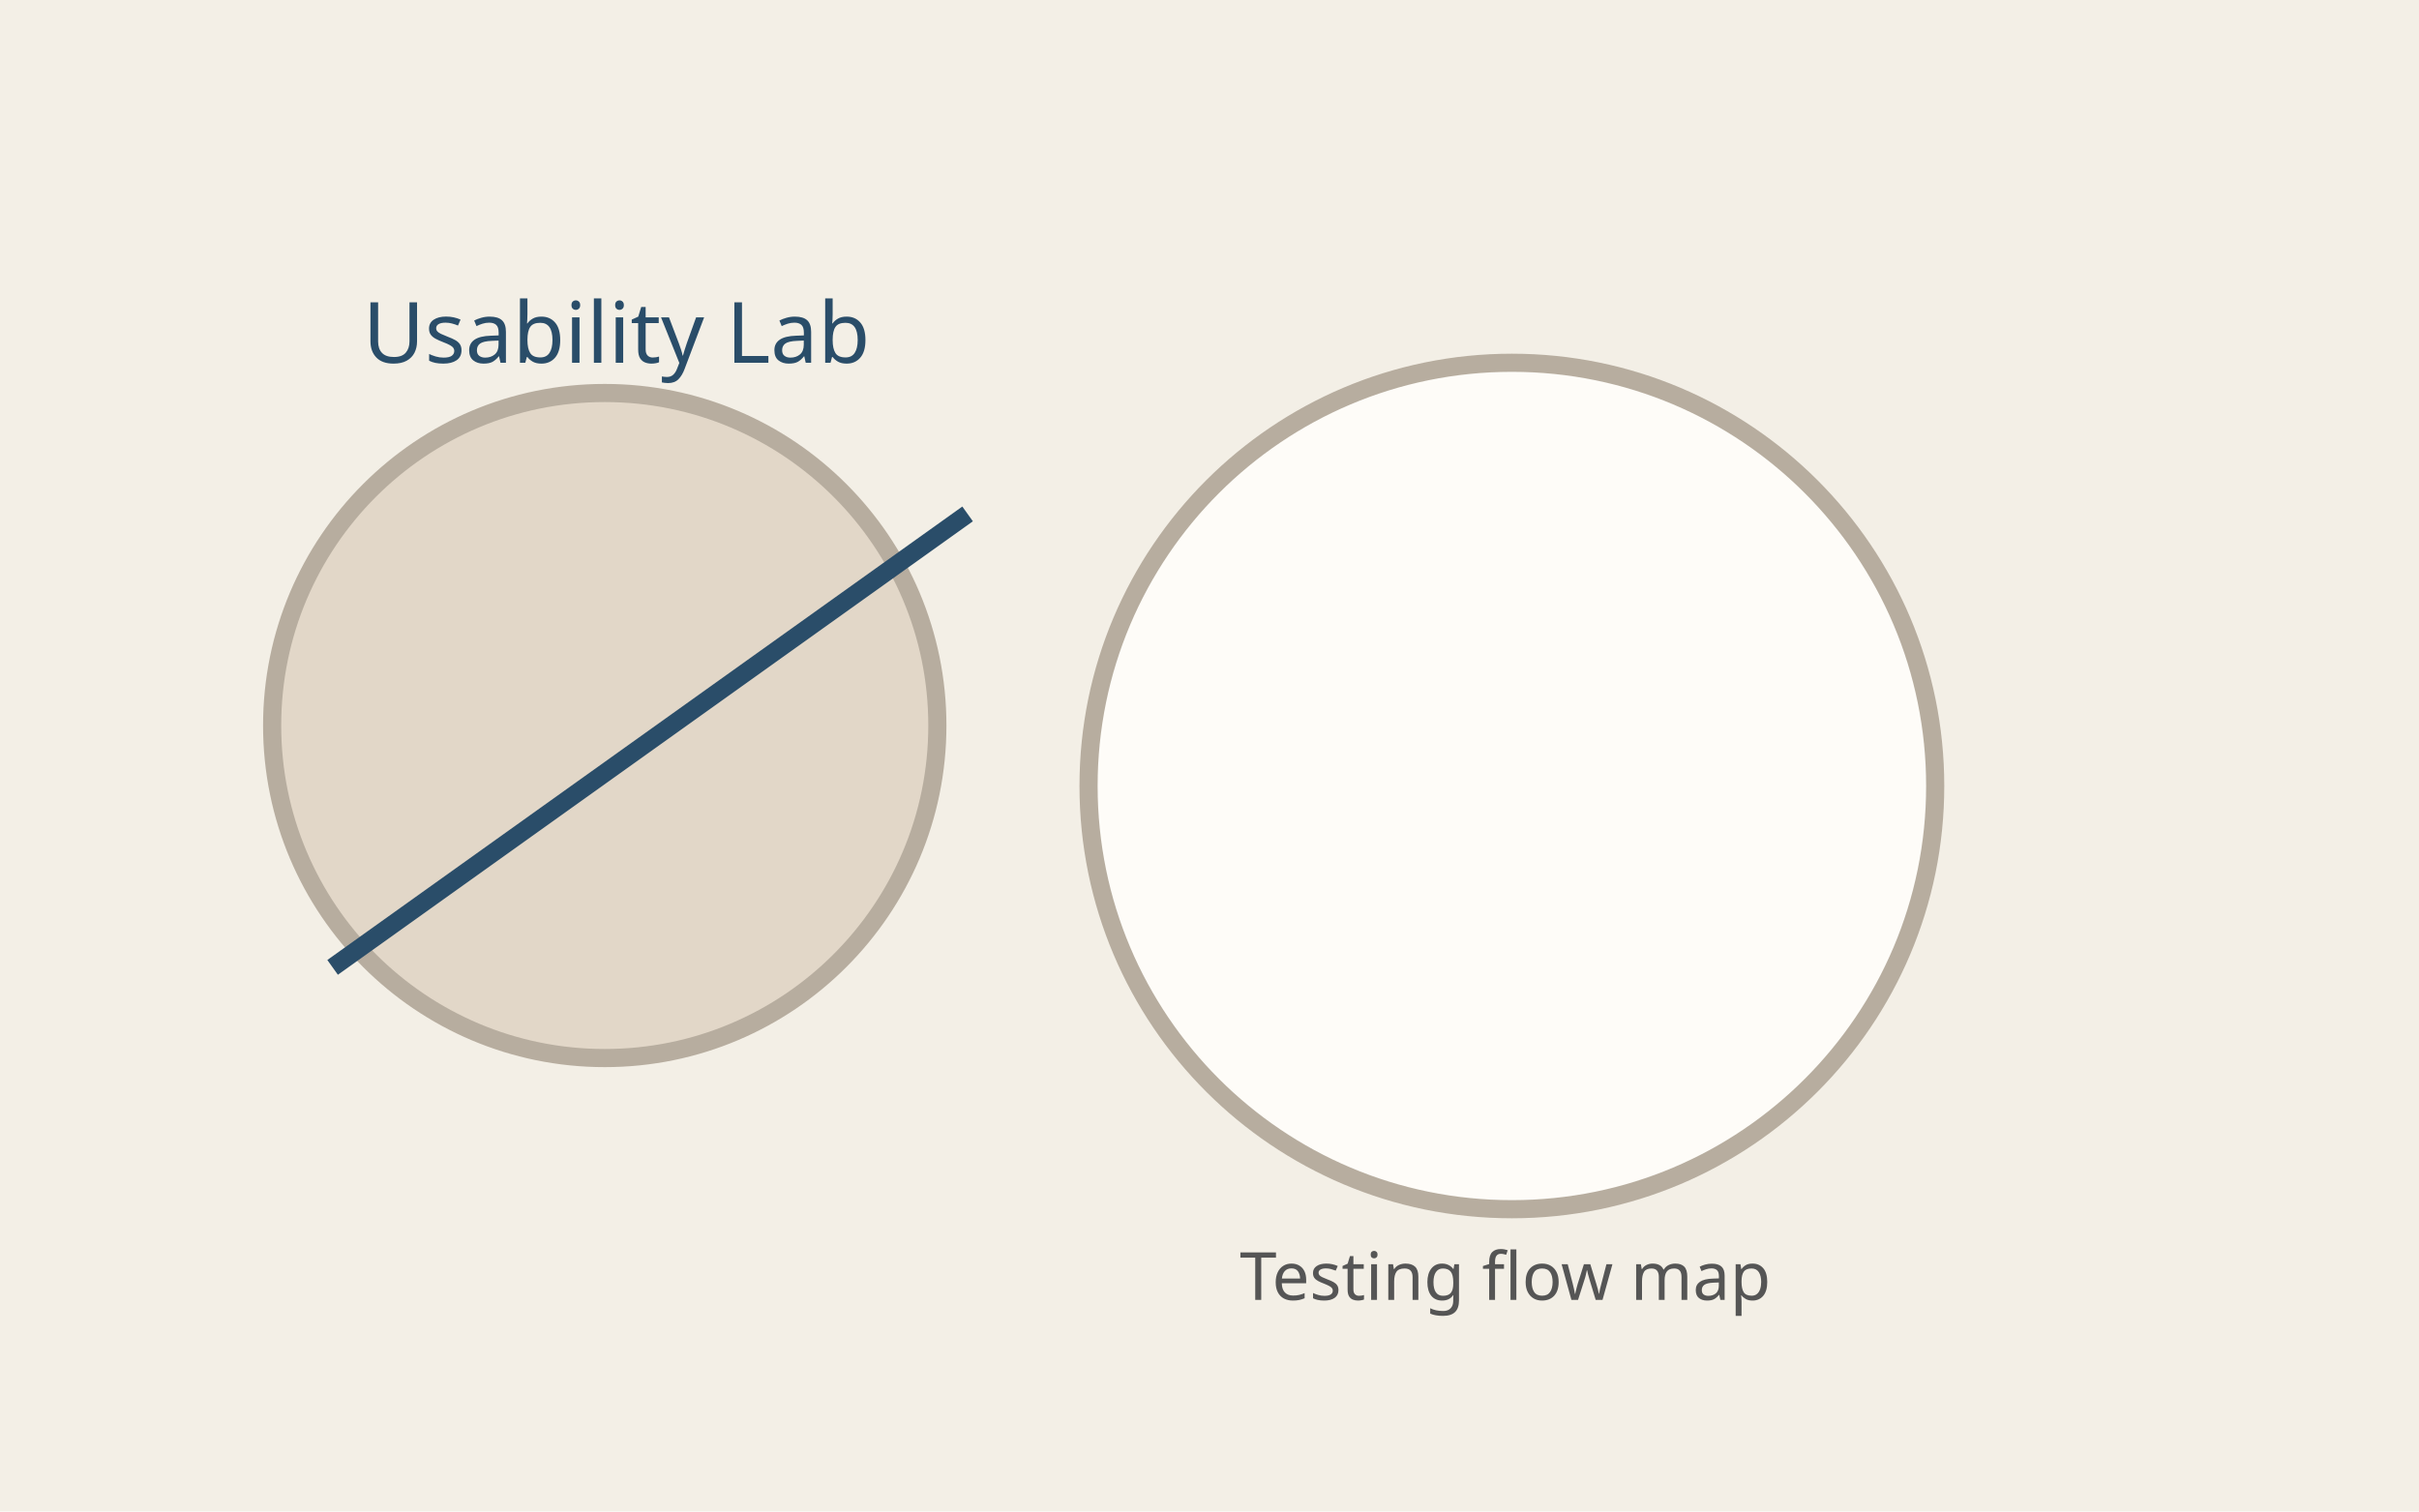
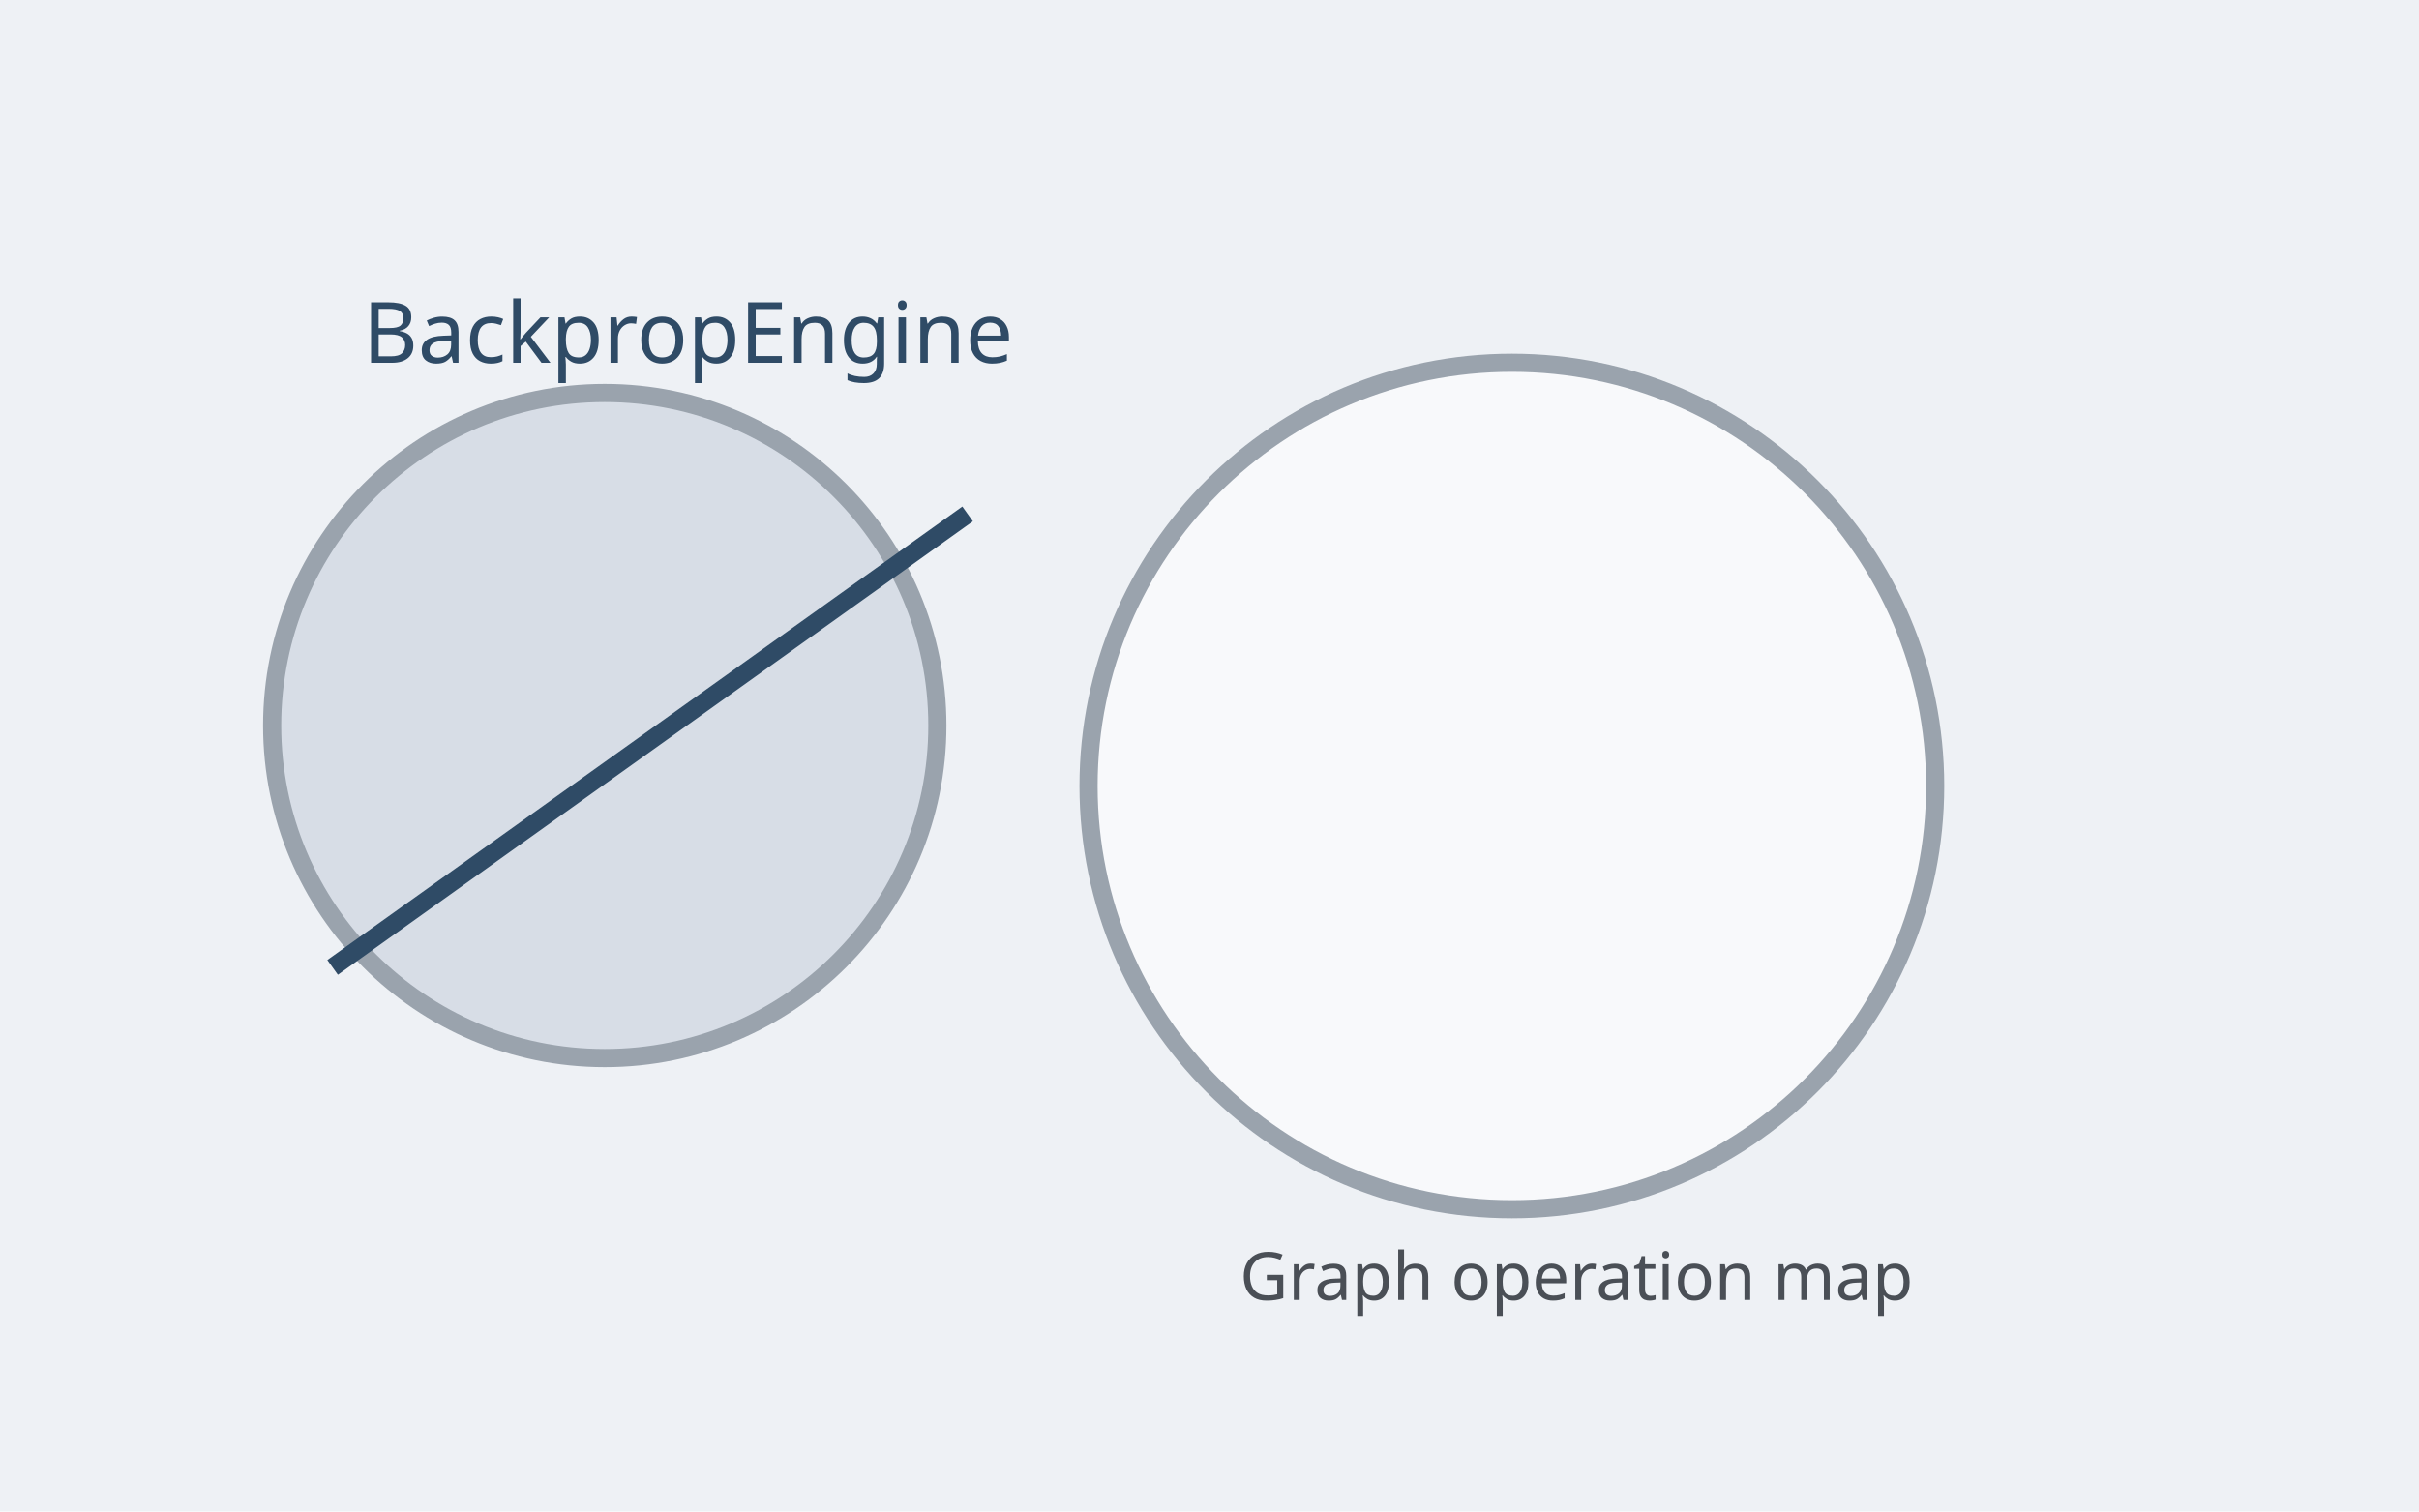
<svg xmlns="http://www.w3.org/2000/svg" viewBox="0 0 800 500">
-   <rect width="800" height="500" fill="#f3efe6" />
-   <circle cx="200" cy="240" r="110" fill="#e2d7c8" stroke="#b7ad9f" stroke-width="6" />
-   <circle cx="500" cy="260" r="140" fill="#fefcf8" stroke="#b7ad9f" stroke-width="6" />
-   <path d="M110 320 L320 170" stroke="#2a4d69" stroke-width="6" />
-   <text x="120" y="120" font-family="Gill Sans, Trebuchet MS, sans-serif" font-size="28" fill="#2a4d69">Usability Lab</text>
-   <text x="410" y="430" font-family="Gill Sans, Trebuchet MS, sans-serif" font-size="22" fill="#555">Testing flow map</text>
+   <rect width="800" height="500" fill="#eef1f5" />
+   <circle cx="200" cy="240" r="110" fill="#d7dde6" stroke="#9aa3ad" stroke-width="6" />
+   <circle cx="500" cy="260" r="140" fill="#f8f9fb" stroke="#9aa3ad" stroke-width="6" />
+   <path d="M110 320 L320 170" stroke="#2f4b66" stroke-width="6" />
+   <text x="120" y="120" font-family="Gill Sans, Trebuchet MS, sans-serif" font-size="28" fill="#2f4b66">BackpropEngine</text>
+   <text x="410" y="430" font-family="Gill Sans, Trebuchet MS, sans-serif" font-size="22" fill="#4a4f56">Graph operation map</text>
</svg>
